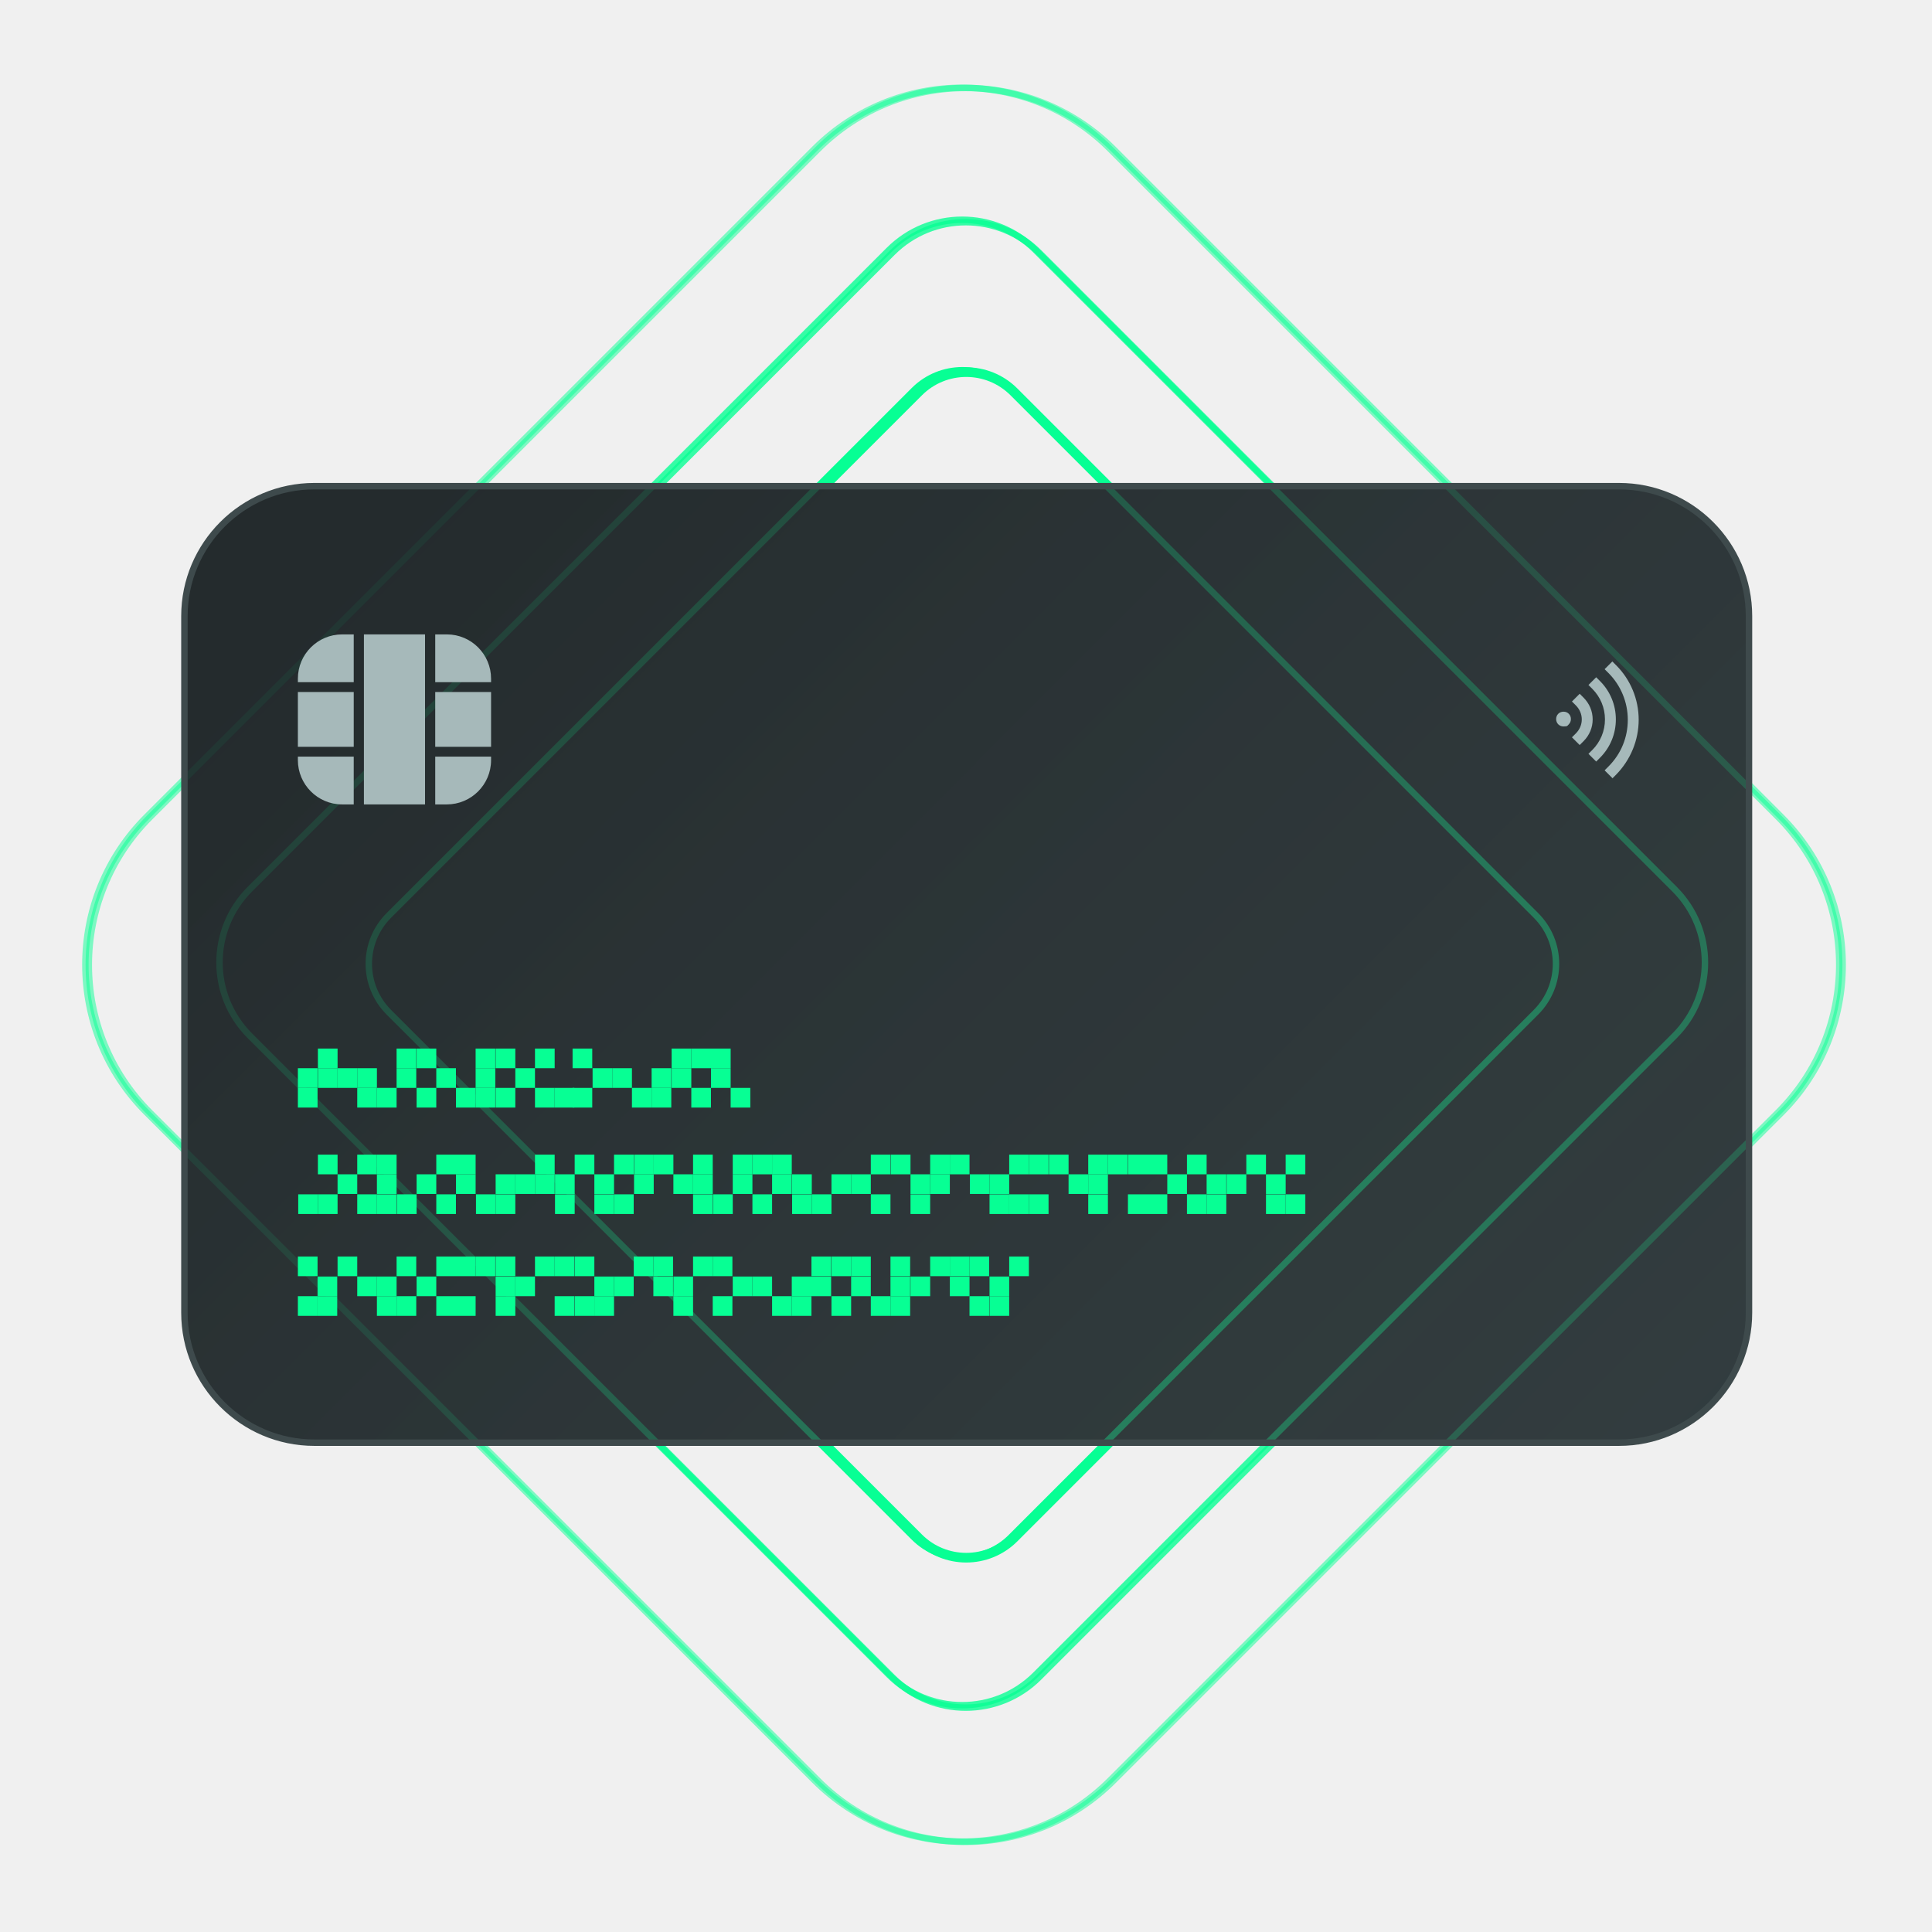
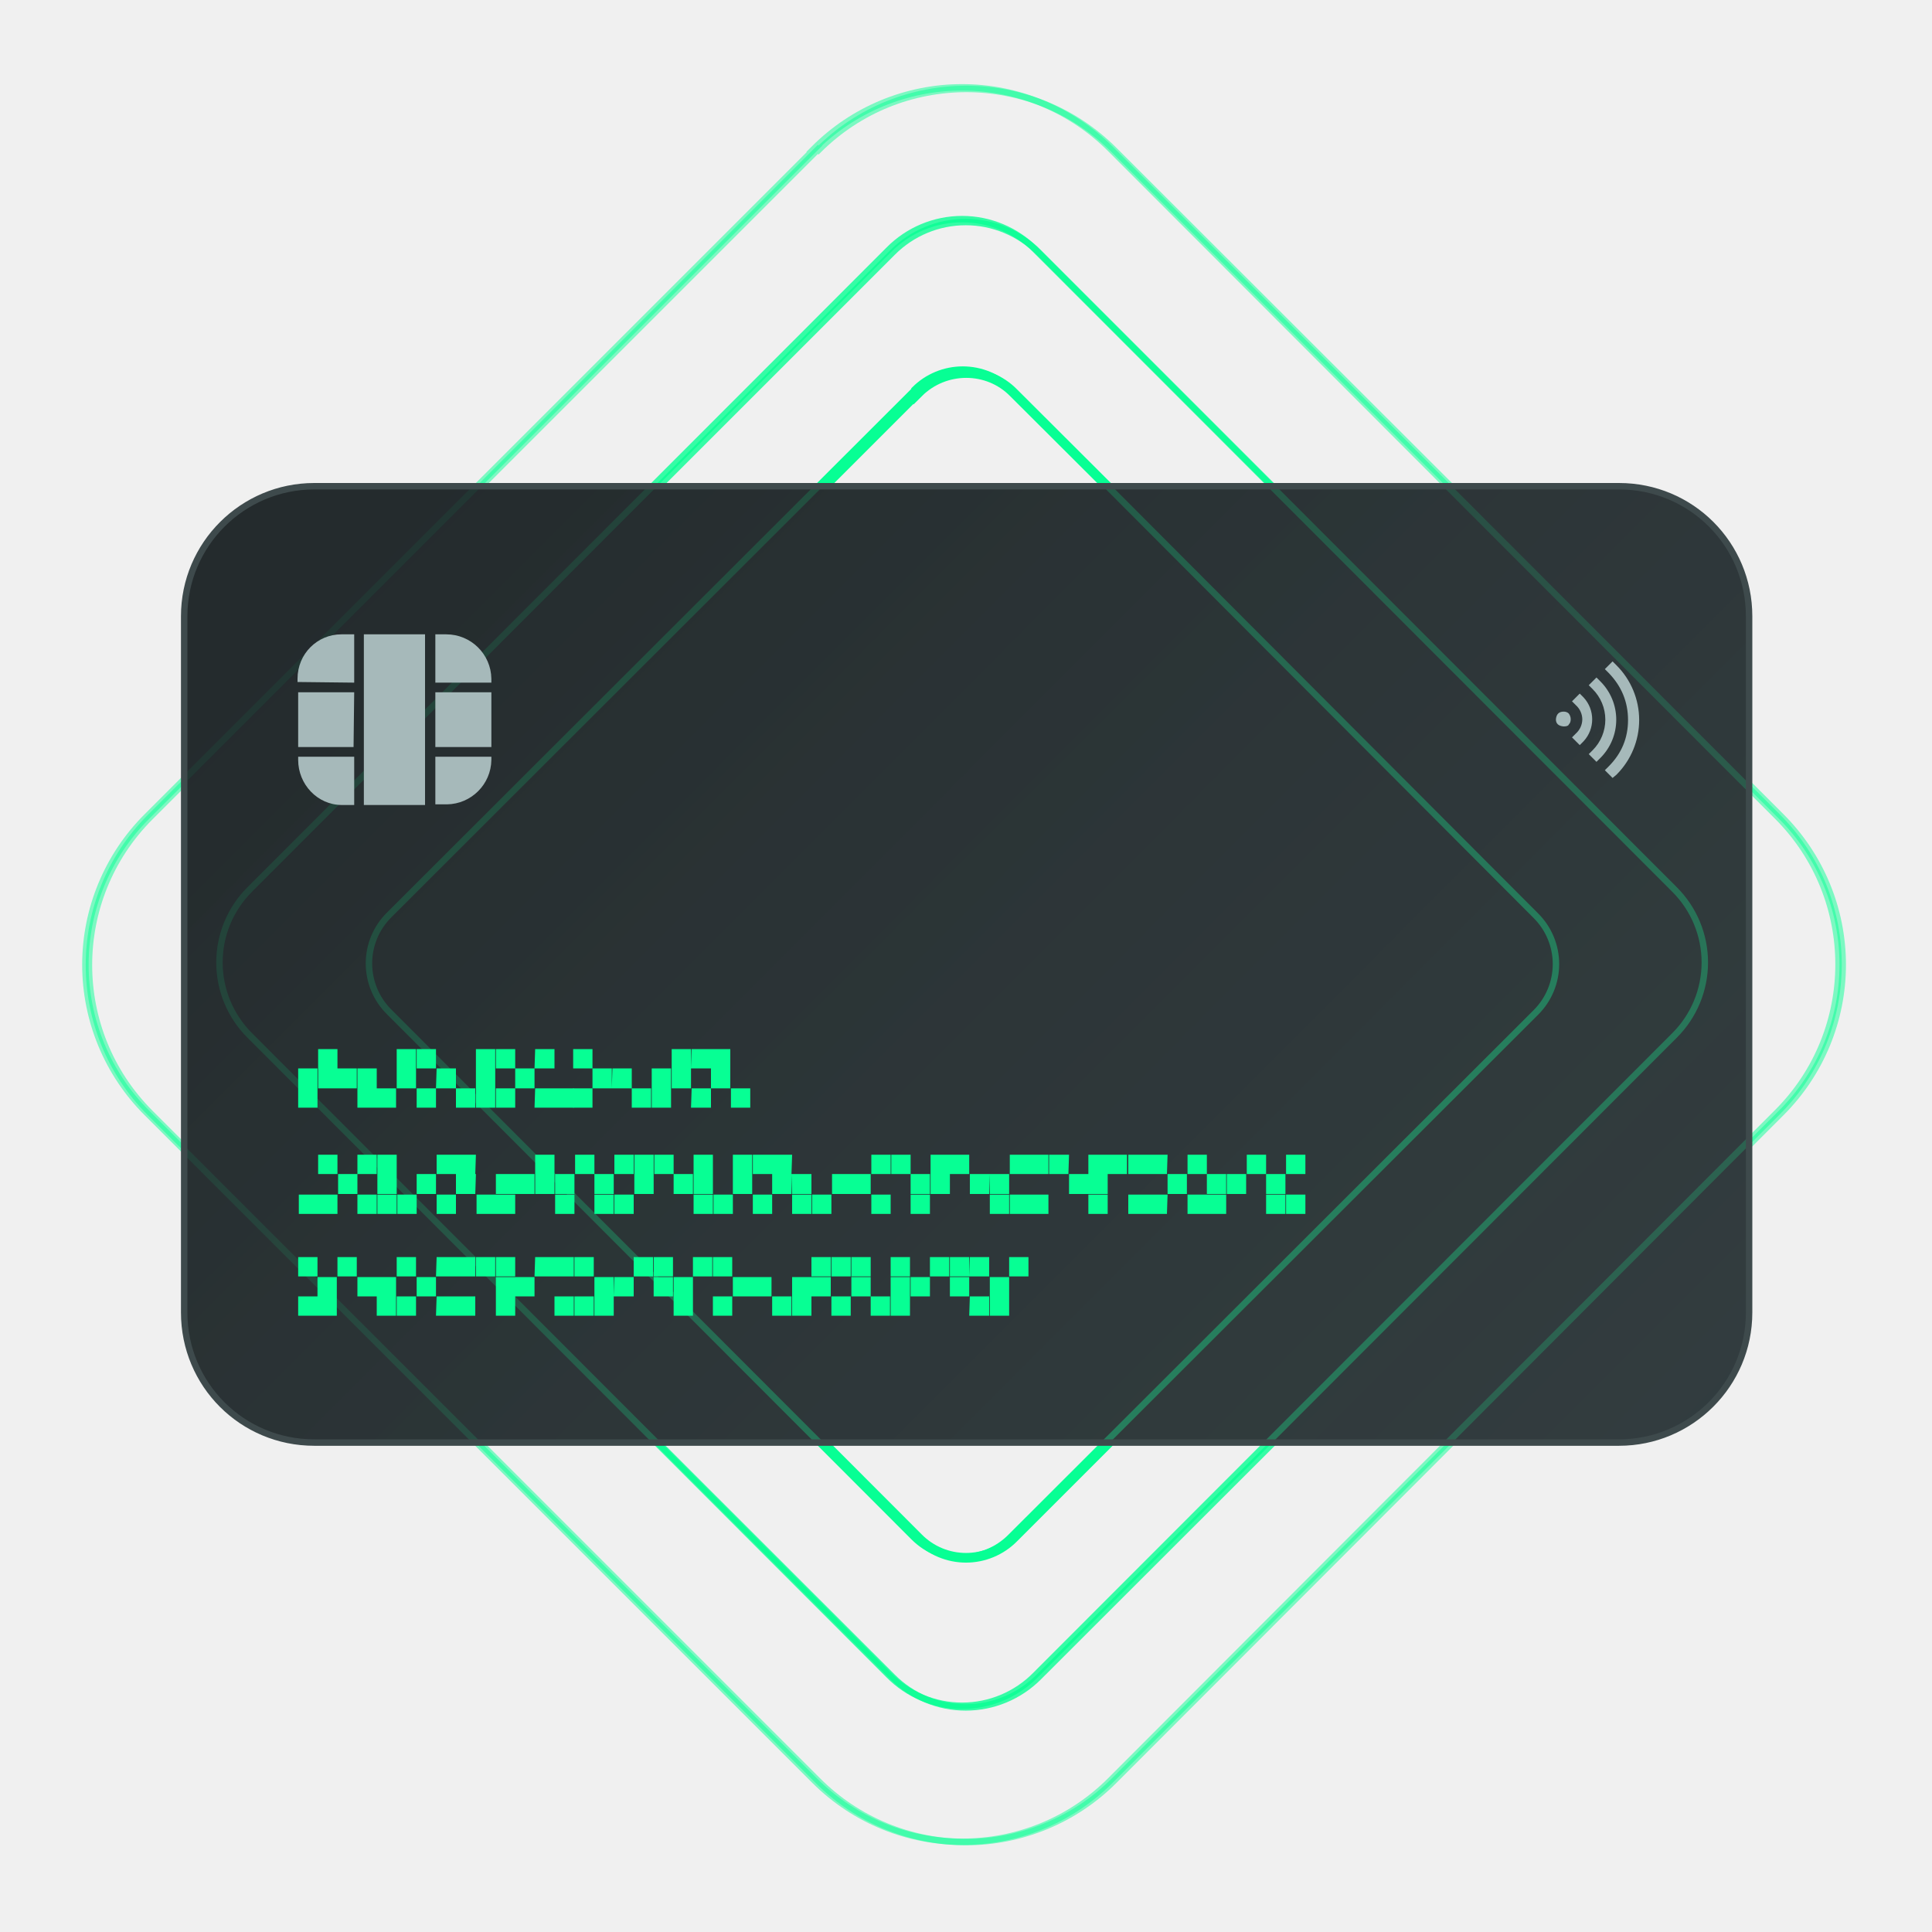
- <svg xmlns="http://www.w3.org/2000/svg" width="300" height="300" viewBox="0 0 300 300" fill="none">
-   <g clip-path="url(#clip0_29456_48603)">
-     <path opacity="0.5" d="M127.011 23.168L23.297 126.881C10.623 139.555 10.623 160.104 23.297 172.779L127.011 276.492C139.685 289.166 160.234 289.166 172.908 276.492L276.622 172.779C289.296 160.104 289.296 139.555 276.622 126.881L172.908 23.168C160.234 10.493 139.685 10.493 127.011 23.168Z" stroke="#07FF94" />
-     <path opacity="0.8" d="M138.582 39.213L39.342 138.452C33.059 144.736 33.059 154.924 39.342 161.208L138.582 260.447C144.865 266.731 155.054 266.731 161.338 260.447L260.577 161.208C266.861 154.924 266.861 144.736 260.577 138.452L161.338 39.213C155.054 32.929 144.865 32.929 138.582 39.213Z" stroke="#07FF94" />
-     <path d="M142.631 60.85L61.057 142.424C56.967 146.514 56.967 153.145 61.057 157.235L142.631 238.81C146.721 242.899 153.352 242.899 157.442 238.81L239.016 157.235C243.106 153.145 243.106 146.514 239.016 142.424L157.442 60.85C153.352 56.76 146.721 56.76 142.631 60.85Z" stroke="#07FF94" stroke-width="1.5" />
-     <path d="M251.345 75.491H48.818C37.691 75.491 28.636 84.546 28.636 95.673V203.836C28.636 214.964 37.691 224.018 48.818 224.018H251.4C262.527 224.018 271.582 214.964 271.582 203.836V95.673C271.582 84.546 262.527 75.491 251.4 75.491H251.345Z" fill="#242B2D" />
-     <path opacity="0.5" d="M126.477 23.133L22.764 126.846C10.09 139.52 10.09 160.069 22.764 172.744L126.477 276.457C139.152 289.131 159.701 289.131 172.375 276.457L276.088 172.744C288.763 160.069 288.763 139.52 276.088 126.846L172.375 23.133C159.701 10.459 139.152 10.459 126.477 23.133Z" stroke="#07FF94" />
-     <path opacity="0.8" d="M138.035 38.837L38.796 138.077C32.512 144.36 32.512 154.549 38.796 160.833L138.035 260.072C144.319 266.356 154.507 266.356 160.791 260.072L260.03 160.833C266.314 154.549 266.314 144.36 260.03 138.077L160.791 38.837C154.507 32.553 144.319 32.553 138.035 38.837Z" stroke="#07FF94" />
-     <path d="M141.921 60.606L60.385 142.142C56.231 146.296 56.231 153.031 60.385 157.184L141.921 238.72C146.075 242.874 152.809 242.874 156.963 238.72L238.499 157.184C242.653 153.031 242.653 146.296 238.499 142.142L156.963 60.606C152.809 56.453 146.075 56.453 141.921 60.606Z" stroke="#07FF94" />
-     <path d="M251.345 75.491H48.818C37.691 75.491 28.636 84.546 28.636 95.673V203.836C28.636 214.964 37.691 224.018 48.818 224.018H251.4C262.527 224.018 271.582 214.964 271.582 203.836V95.673C271.582 84.546 262.527 75.491 251.4 75.491H251.345Z" fill="url(#paint0_linear_29456_48603)" stroke="#3E4A4C" stroke-miterlimit="10" />
-     <path d="M76.254 107.455H67.582V115.964H76.254V107.455Z" fill="#A6B9BA" />
-     <path d="M67.582 105.927H76.254V105.382C76.254 101.618 73.2 98.509 69.382 98.509H67.582V105.927Z" fill="#A6B9BA" />
-     <path d="M54.927 107.455H46.255V115.964H54.927V107.455Z" fill="#A6B9BA" />
-     <path d="M66 98.509H56.509V124.909H66V98.509Z" fill="#A6B9BA" />
-     <path d="M67.582 117.491V124.909H69.382C73.145 124.909 76.254 121.855 76.254 118.036V117.491H67.582Z" fill="#A6B9BA" />
-     <path d="M54.927 117.491H46.255V118.036C46.255 121.8 49.309 124.909 53.127 124.909H54.927V117.491Z" fill="#A6B9BA" />
-     <path d="M54.927 105.927V98.509H53.127C49.364 98.509 46.255 101.564 46.255 105.382V105.927H54.927Z" fill="#A6B9BA" />
-     <path d="M250.364 120.818L249.164 119.618L249.764 119.018C251.727 117.054 252.764 114.491 252.764 111.764C252.764 109.036 251.673 106.418 249.764 104.509L249.164 103.909L250.364 102.709L250.964 103.309C253.2 105.545 254.454 108.6 254.454 111.764C254.454 114.927 253.2 117.982 250.964 120.273L250.364 120.873V120.818Z" fill="#A6B9BA" />
-     <path d="M243.6 110.836C243.382 110.618 243.109 110.509 242.782 110.509C242.127 110.509 241.636 111 241.636 111.654C241.636 112.309 242.127 112.8 242.782 112.8C243.436 112.8 243.382 112.691 243.6 112.473C243.818 112.254 243.927 111.982 243.927 111.654C243.927 111.327 243.818 111.054 243.6 110.836Z" fill="#A6B9BA" />
-     <path d="M247.855 118.254L246.655 117.054L247.255 116.454C248.509 115.2 249.218 113.509 249.218 111.709C249.218 109.909 248.509 108.218 247.255 106.964L246.655 106.364L247.855 105.164L248.455 105.764C250.036 107.345 250.909 109.473 250.909 111.709C250.909 113.945 250.036 116.073 248.455 117.654L247.855 118.254Z" fill="#A6B9BA" />
-     <path d="M245.291 115.691L244.091 114.491L244.691 113.891C245.291 113.291 245.618 112.527 245.618 111.709C245.618 110.891 245.291 110.127 244.691 109.527L244.091 108.927L245.291 107.727L245.891 108.327C246.818 109.255 247.309 110.455 247.309 111.709C247.309 112.964 246.818 114.164 245.891 115.091L245.291 115.691Z" fill="#A6B9BA" />
-     <path d="M61.582 179.291H58.527V182.346H61.582V179.291Z" fill="#07FF94" />
-     <path d="M70.8 179.291H67.746V182.346H70.8V179.291Z" fill="#07FF94" />
-     <path d="M73.855 179.291H70.8V182.346H73.855V179.291Z" fill="#07FF94" />
-     <path d="M92.291 179.291H89.236V182.346H92.291V179.291Z" fill="#07FF94" />
-     <path d="M101.509 179.291H98.455V182.346H101.509V179.291Z" fill="#07FF94" />
-     <path d="M104.564 179.291H101.509V182.346H104.564V179.291Z" fill="#07FF94" />
-     <path d="M110.673 179.291H107.618V182.346H110.673V179.291Z" fill="#07FF94" />
-     <path d="M116.836 179.291H113.782V182.346H116.836V179.291Z" fill="#07FF94" />
-     <path d="M122.945 179.291H119.891V182.346H122.945V179.291Z" fill="#07FF94" />
-     <path d="M138.273 179.291H135.218V182.346H138.273V179.291Z" fill="#07FF94" />
-     <path d="M141.382 179.291H138.327V182.346H141.382V179.291Z" fill="#07FF94" />
-     <path d="M147.491 179.291H144.436V182.346H147.491V179.291Z" fill="#07FF94" />
-     <path d="M150.546 179.291H147.491V182.346H150.546V179.291Z" fill="#07FF94" />
-     <path d="M159.764 179.291H156.709V182.346H159.764V179.291Z" fill="#07FF94" />
-     <path d="M162.818 179.291H159.764V182.346H162.818V179.291Z" fill="#07FF94" />
-     <path d="M165.927 179.291H162.873V182.346H165.927V179.291Z" fill="#07FF94" />
-     <path d="M172.036 179.291H168.982V182.346H172.036V179.291Z" fill="#07FF94" />
-     <path d="M175.091 179.291H172.036V182.346H175.091V179.291Z" fill="#07FF94" />
-     <path d="M178.2 179.291H175.146V182.346H178.2V179.291Z" fill="#07FF94" />
-     <path d="M181.254 179.291H178.2V182.346H181.254V179.291Z" fill="#07FF94" />
-     <path d="M187.364 179.291H184.309V182.346H187.364V179.291Z" fill="#07FF94" />
-     <path d="M196.582 179.291H193.527V182.346H196.582V179.291Z" fill="#07FF94" />
-     <path d="M202.691 179.291H199.636V182.346H202.691V179.291Z" fill="#07FF94" />
-     <path d="M55.473 182.345H52.418V185.4H55.473V182.345Z" fill="#07FF94" />
-     <path d="M52.418 179.291H49.364V182.346H52.418V179.291Z" fill="#07FF94" />
-     <path d="M61.582 182.345H58.527V185.4H61.582V182.345Z" fill="#07FF94" />
-     <path d="M67.746 182.345H64.691V185.4H67.746V182.345Z" fill="#07FF94" />
-     <path d="M64.691 185.455H61.636V188.509H64.691V185.455Z" fill="#07FF94" />
-     <path d="M58.527 185.455H55.473V188.509H58.527V185.455Z" fill="#07FF94" />
-     <path d="M58.527 179.291H55.473V182.346H58.527V179.291Z" fill="#07FF94" />
-     <path d="M73.855 182.345H70.8V185.4H73.855V182.345Z" fill="#07FF94" />
-     <path d="M80.018 182.345H76.964V185.4H80.018V182.345Z" fill="#07FF94" />
-     <path d="M83.073 182.345H80.018V185.4H83.073V182.345Z" fill="#07FF94" />
-     <path d="M86.127 182.345H83.073V185.4H86.127V182.345Z" fill="#07FF94" />
-     <path d="M86.127 179.291H83.073V182.346H86.127V179.291Z" fill="#07FF94" />
-     <path d="M89.236 182.345H86.182V185.4H89.236V182.345Z" fill="#07FF94" />
-     <path d="M95.345 182.345H92.291V185.4H95.345V182.345Z" fill="#07FF94" />
-     <path d="M101.509 182.345H98.455V185.4H101.509V182.345Z" fill="#07FF94" />
-     <path d="M119.891 185.455H116.836V188.509H119.891V185.455Z" fill="#07FF94" />
-     <path d="M119.891 179.291H116.836V182.346H119.891V179.291Z" fill="#07FF94" />
-     <path d="M107.618 182.345H104.564V185.4H107.618V182.345Z" fill="#07FF94" />
-     <path d="M110.673 182.345H107.618V185.4H110.673V182.345Z" fill="#07FF94" />
-     <path d="M116.836 182.345H113.782V185.4H116.836V182.345Z" fill="#07FF94" />
-     <path d="M122.945 182.345H119.891V185.4H122.945V182.345Z" fill="#07FF94" />
-     <path d="M126.055 182.345H123V185.4H126.055V182.345Z" fill="#07FF94" />
-     <path d="M132.164 182.345H129.109V185.4H132.164V182.345Z" fill="#07FF94" />
-     <path d="M135.218 182.345H132.164V185.4H135.218V182.345Z" fill="#07FF94" />
-     <path d="M144.436 182.345H141.382V185.4H144.436V182.345Z" fill="#07FF94" />
-     <path d="M147.491 182.345H144.436V185.4H147.491V182.345Z" fill="#07FF94" />
-     <path d="M153.655 182.345H150.6V185.4H153.655V182.345Z" fill="#07FF94" />
-     <path d="M156.709 182.345H153.655V185.4H156.709V182.345Z" fill="#07FF94" />
-     <path d="M168.982 182.345H165.927V185.4H168.982V182.345Z" fill="#07FF94" />
-     <path d="M172.036 182.345H168.982V185.4H172.036V182.345Z" fill="#07FF94" />
-     <path d="M184.309 182.345H181.255V185.4H184.309V182.345Z" fill="#07FF94" />
-     <path d="M190.418 182.345H187.364V185.4H190.418V182.345Z" fill="#07FF94" />
-     <path d="M193.527 182.345H190.473V185.4H193.527V182.345Z" fill="#07FF94" />
-     <path d="M199.636 182.345H196.582V185.4H199.636V182.345Z" fill="#07FF94" />
-     <path d="M49.364 185.455H46.309V188.509H49.364V185.455Z" fill="#07FF94" />
-     <path d="M52.418 185.455H49.364V188.509H52.418V185.455Z" fill="#07FF94" />
-     <path d="M61.582 185.455H58.527V188.509H61.582V185.455Z" fill="#07FF94" />
-     <path d="M70.8 185.455H67.746V188.509H70.8V185.455Z" fill="#07FF94" />
-     <path d="M76.964 185.455H73.909V188.509H76.964V185.455Z" fill="#07FF94" />
-     <path d="M80.018 185.455H76.964V188.509H80.018V185.455Z" fill="#07FF94" />
-     <path d="M89.236 185.455H86.182V188.509H89.236V185.455Z" fill="#07FF94" />
-     <path d="M95.345 185.455H92.291V188.509H95.345V185.455Z" fill="#07FF94" />
-     <path d="M98.4 185.455H95.346V188.509H98.4V185.455Z" fill="#07FF94" />
-     <path d="M98.4 179.291H95.346V182.346H98.4V179.291Z" fill="#07FF94" />
-     <path d="M110.673 185.455H107.618V188.509H110.673V185.455Z" fill="#07FF94" />
-     <path d="M113.782 185.455H110.727V188.509H113.782V185.455Z" fill="#07FF94" />
-     <path d="M126.055 185.455H123V188.509H126.055V185.455Z" fill="#07FF94" />
-     <path d="M129.109 185.455H126.055V188.509H129.109V185.455Z" fill="#07FF94" />
-     <path d="M138.273 185.455H135.218V188.509H138.273V185.455Z" fill="#07FF94" />
-     <path d="M144.436 185.455H141.382V188.509H144.436V185.455Z" fill="#07FF94" />
-     <path d="M156.709 185.455H153.655V188.509H156.709V185.455Z" fill="#07FF94" />
-     <path d="M162.818 185.455H159.764V188.509H162.818V185.455Z" fill="#07FF94" />
-     <path d="M159.764 185.455H156.709V188.509H159.764V185.455Z" fill="#07FF94" />
-     <path d="M172.036 185.455H168.982V188.509H172.036V185.455Z" fill="#07FF94" />
-     <path d="M178.2 185.455H175.146V188.509H178.2V185.455Z" fill="#07FF94" />
-     <path d="M181.254 185.455H178.2V188.509H181.254V185.455Z" fill="#07FF94" />
-     <path d="M187.364 185.455H184.309V188.509H187.364V185.455Z" fill="#07FF94" />
-     <path d="M190.418 185.455H187.364V188.509H190.418V185.455Z" fill="#07FF94" />
-     <path d="M199.636 185.455H196.582V188.509H199.636V185.455Z" fill="#07FF94" />
-     <path d="M202.691 185.455H199.636V188.509H202.691V185.455Z" fill="#07FF94" />
-     <path d="M156.709 198.164H159.764V195.109H156.709V198.164Z" fill="#07FF94" />
-     <path d="M147.491 198.164H150.546V195.109H147.491V198.164Z" fill="#07FF94" />
-     <path d="M144.436 198.164H147.491V195.109H144.436V198.164Z" fill="#07FF94" />
-     <path d="M138.273 198.164H141.327V195.109H138.273V198.164Z" fill="#07FF94" />
-     <path d="M132.164 198.164H135.218V195.109H132.164V198.164Z" fill="#07FF94" />
-     <path d="M126 198.164H129.055V195.109H126V198.164Z" fill="#07FF94" />
-     <path d="M110.673 198.164H113.727V195.109H110.673V198.164Z" fill="#07FF94" />
-     <path d="M107.618 198.164H110.673V195.109H107.618V198.164Z" fill="#07FF94" />
-     <path d="M101.455 198.164H104.509V195.109H101.455V198.164Z" fill="#07FF94" />
-     <path d="M98.4 198.164H101.455V195.109H98.4V198.164Z" fill="#07FF94" />
-     <path d="M89.236 198.164H92.291V195.109H89.236V198.164Z" fill="#07FF94" />
-     <path d="M86.127 198.164H89.182V195.109H86.127V198.164Z" fill="#07FF94" />
-     <path d="M83.073 198.164H86.127V195.109H83.073V198.164Z" fill="#07FF94" />
-     <path d="M76.964 198.164H80.018V195.109H76.964V198.164Z" fill="#07FF94" />
-     <path d="M73.855 198.164H76.909V195.109H73.855V198.164Z" fill="#07FF94" />
-     <path d="M70.8 198.164H73.855V195.109H70.8V198.164Z" fill="#07FF94" />
-     <path d="M67.746 198.164H70.8V195.109H67.746V198.164Z" fill="#07FF94" />
-     <path d="M61.582 198.164H64.636V195.109H61.582V198.164Z" fill="#07FF94" />
-     <path d="M52.418 198.164H55.473V195.109H52.418V198.164Z" fill="#07FF94" />
-     <path d="M46.255 198.164H49.309V195.109H46.255V198.164Z" fill="#07FF94" />
-     <path d="M153.655 201.273H156.709V198.218H153.655V201.273Z" fill="#07FF94" />
-     <path d="M147.491 201.273H150.546V198.218H147.491V201.273Z" fill="#07FF94" />
-     <path d="M129.109 204.327H132.164V201.273H129.109V204.327Z" fill="#07FF94" />
-     <path d="M129.109 198.164H132.164V195.109H129.109V198.164Z" fill="#07FF94" />
-     <path d="M141.382 201.273H144.436V198.218H141.382V201.273Z" fill="#07FF94" />
-     <path d="M138.273 201.273H141.327V198.218H138.273V201.273Z" fill="#07FF94" />
-     <path d="M132.164 201.273H135.218V198.218H132.164V201.273Z" fill="#07FF94" />
-     <path d="M126 201.273H129.055V198.218H126V201.273Z" fill="#07FF94" />
-     <path d="M122.945 201.273H126V198.218H122.945V201.273Z" fill="#07FF94" />
-     <path d="M116.836 201.273H119.891V198.218H116.836V201.273Z" fill="#07FF94" />
-     <path d="M113.782 201.273H116.836V198.218H113.782V201.273Z" fill="#07FF94" />
-     <path d="M104.564 201.273H107.618V198.218H104.564V201.273Z" fill="#07FF94" />
-     <path d="M101.455 201.273H104.509V198.218H101.455V201.273Z" fill="#07FF94" />
-     <path d="M95.346 201.273H98.4V198.218H95.346V201.273Z" fill="#07FF94" />
-     <path d="M92.291 201.273H95.345V198.218H92.291V201.273Z" fill="#07FF94" />
-     <path d="M80.018 201.273H83.073V198.218H80.018V201.273Z" fill="#07FF94" />
-     <path d="M76.964 201.273H80.018V198.218H76.964V201.273Z" fill="#07FF94" />
-     <path d="M64.691 201.273H67.746V198.218H64.691V201.273Z" fill="#07FF94" />
-     <path d="M58.527 201.273H61.582V198.218H58.527V201.273Z" fill="#07FF94" />
-     <path d="M55.473 201.273H58.527V198.218H55.473V201.273Z" fill="#07FF94" />
-     <path d="M49.309 201.273H52.364V198.218H49.309V201.273Z" fill="#07FF94" />
-     <path d="M153.655 204.327H156.709V201.273H153.655V204.327Z" fill="#07FF94" />
-     <path d="M150.545 204.327H153.6V201.273H150.545V204.327Z" fill="#07FF94" />
-     <path d="M150.545 198.164H153.6V195.109H150.545V198.164Z" fill="#07FF94" />
-     <path d="M138.273 204.327H141.327V201.273H138.273V204.327Z" fill="#07FF94" />
-     <path d="M135.218 204.327H138.273V201.273H135.218V204.327Z" fill="#07FF94" />
-     <path d="M122.945 204.327H126V201.273H122.945V204.327Z" fill="#07FF94" />
-     <path d="M119.891 204.327H122.945V201.273H119.891V204.327Z" fill="#07FF94" />
-     <path d="M110.673 204.327H113.727V201.273H110.673V204.327Z" fill="#07FF94" />
-     <path d="M104.564 204.327H107.618V201.273H104.564V204.327Z" fill="#07FF94" />
-     <path d="M92.291 204.327H95.345V201.273H92.291V204.327Z" fill="#07FF94" />
-     <path d="M86.127 204.327H89.182V201.273H86.127V204.327Z" fill="#07FF94" />
-     <path d="M89.236 204.327H92.291V201.273H89.236V204.327Z" fill="#07FF94" />
-     <path d="M76.964 204.327H80.018V201.273H76.964V204.327Z" fill="#07FF94" />
-     <path d="M70.8 204.327H73.855V201.273H70.8V204.327Z" fill="#07FF94" />
-     <path d="M67.746 204.327H70.8V201.273H67.746V204.327Z" fill="#07FF94" />
-     <path d="M61.582 204.327H64.636V201.273H61.582V204.327Z" fill="#07FF94" />
-     <path d="M58.527 204.327H61.582V201.273H58.527V204.327Z" fill="#07FF94" />
-     <path d="M49.309 204.327H52.364V201.273H49.309V204.327Z" fill="#07FF94" />
-     <path d="M46.255 204.327H49.309V201.273H46.255V204.327Z" fill="#07FF94" />
-     <path d="M73.855 165.873H76.909V162.818H73.855V165.873Z" fill="#07FF94" />
-     <path d="M64.691 165.873H67.746V162.818H64.691V165.873Z" fill="#07FF94" />
-     <path d="M61.582 165.873H64.636V162.818H61.582V165.873Z" fill="#07FF94" />
-     <path d="M80.018 168.927H83.073V165.873H80.018V168.927Z" fill="#07FF94" />
-     <path d="M83.073 165.873H86.127V162.818H83.073V165.873Z" fill="#07FF94" />
-     <path d="M73.855 168.927H76.909V165.873H73.855V168.927Z" fill="#07FF94" />
-     <path d="M67.746 168.927H70.8V165.873H67.746V168.927Z" fill="#07FF94" />
-     <path d="M70.8 171.982H73.855V168.927H70.8V171.982Z" fill="#07FF94" />
-     <path d="M76.964 171.982H80.018V168.927H76.964V171.982Z" fill="#07FF94" />
-     <path d="M76.964 165.873H80.018V162.818H76.964V165.873Z" fill="#07FF94" />
-     <path d="M61.582 168.927H64.636V165.873H61.582V168.927Z" fill="#07FF94" />
-     <path d="M55.473 168.927H58.527V165.873H55.473V168.927Z" fill="#07FF94" />
-     <path d="M52.418 168.927H55.473V165.873H52.418V168.927Z" fill="#07FF94" />
-     <path d="M49.364 168.927H52.418V165.873H49.364V168.927Z" fill="#07FF94" />
-     <path d="M49.364 165.873H52.418V162.818H49.364V165.873Z" fill="#07FF94" />
-     <path d="M46.255 168.927H49.309V165.873H46.255V168.927Z" fill="#07FF94" />
-     <path d="M86.127 171.982H89.182V168.927H86.127V171.982Z" fill="#07FF94" />
-     <path d="M83.073 171.982H86.127V168.927H83.073V171.982Z" fill="#07FF94" />
-     <path d="M73.855 171.982H76.909V168.927H73.855V171.982Z" fill="#07FF94" />
-     <path d="M64.691 171.982H67.746V168.927H64.691V171.982Z" fill="#07FF94" />
-     <path d="M58.527 171.982H61.582V168.927H58.527V171.982Z" fill="#07FF94" />
-     <path d="M55.473 171.982H58.527V168.927H55.473V171.982Z" fill="#07FF94" />
-     <path d="M46.255 171.982H49.309V168.927H46.255V171.982Z" fill="#07FF94" />
-     <path d="M110.4 165.873H113.455V162.818H110.4V165.873Z" fill="#07FF94" />
-     <path d="M104.291 165.873H107.345V162.818H104.291V165.873Z" fill="#07FF94" />
-     <path d="M88.909 165.873H91.964V162.818H88.909V165.873Z" fill="#07FF94" />
-     <path d="M107.345 171.982H110.4V168.927H107.345V171.982Z" fill="#07FF94" />
-     <path d="M107.345 165.873H110.4V162.818H107.345V165.873Z" fill="#07FF94" />
-     <path d="M110.4 168.927H113.455V165.873H110.4V168.927Z" fill="#07FF94" />
-     <path d="M104.291 168.927H107.345V165.873H104.291V168.927Z" fill="#07FF94" />
-     <path d="M101.182 168.927H104.236V165.873H101.182V168.927Z" fill="#07FF94" />
-     <path d="M95.073 168.927H98.127V165.873H95.073V168.927Z" fill="#07FF94" />
-     <path d="M92.018 168.927H95.073V165.873H92.018V168.927Z" fill="#07FF94" />
-     <path d="M113.455 171.982H116.509V168.927H113.455V171.982Z" fill="#07FF94" />
-     <path d="M101.182 171.982H104.236V168.927H101.182V171.982Z" fill="#07FF94" />
-     <path d="M98.127 171.982H101.182V168.927H98.127V171.982Z" fill="#07FF94" />
-     <path d="M88.909 171.982H91.964V168.927H88.909V171.982Z" fill="#07FF94" />
+ <svg xmlns="http://www.w3.org/2000/svg" width="300" height="300" fill="none" viewBox="0 0 300 300">
+   <g clip-path="url(#nym_zero-knowledge_clip0_29456_48603)">
+     <path stroke="#07FF94" d="M127 23.2 23.3 126.9a32.5 32.5 0 0 0 0 45.9L127 276.5a32.5 32.5 0 0 0 46 0l103.6-103.7a32.5 32.5 0 0 0 0-46L173 23.3a32.5 32.5 0 0 0-45.9 0Z" opacity=".5" />
+     <path stroke="#07FF94" d="m138.6 39.2-99.3 99.3a16 16 0 0 0 0 22.7l99.3 99.2a16 16 0 0 0 22.7 0l99.3-99.2a16 16 0 0 0 0-22.7l-99.3-99.3a16 16 0 0 0-22.7 0Z" opacity=".8" />
+     <path stroke="#07FF94" stroke-width="1.5" d="m142.6 60.9-81.5 81.5a10.4 10.4 0 0 0 0 14.8l81.5 81.6a10.4 10.4 0 0 0 14.8 0l81.6-81.6c4.1-4 4.1-10.7 0-14.8L157.4 61c-4-4.1-10.7-4.1-14.8 0Z" />
+     <path fill="#242B2D" d="M251.3 75.5H48.8c-11.1 0-20.2 9-20.2 20.2v108.1c0 11.2 9 20.2 20.2 20.2h202.6c11.1 0 20.2-9 20.2-20.2V95.7c0-11.2-9-20.2-20.2-20.2" />
+     <path stroke="#07FF94" d="M126.5 23.1 22.8 126.8a32.5 32.5 0 0 0 0 46l103.7 103.7a32.5 32.5 0 0 0 45.9 0L276 172.7a32.5 32.5 0 0 0 0-45.9L172.4 23.1a32.5 32.5 0 0 0-46 0Z" opacity=".5" />
+     <path stroke="#07FF94" d="m138 38.8-99.2 99.3a16 16 0 0 0 0 22.7l99.2 99.3a16 16 0 0 0 22.8 0l99.2-99.3a16 16 0 0 0 0-22.7l-99.2-99.3a16 16 0 0 0-22.8 0Z" opacity=".8" />
+     <path stroke="#07FF94" d="m142 60.6-81.6 81.5a10.6 10.6 0 0 0 0 15l81.5 81.6a10.6 10.6 0 0 0 15 0l81.6-81.5a10.6 10.6 0 0 0 0-15L157 60.5a10.6 10.6 0 0 0-15 0Z" />
+     <path fill="url(#nym_zero-knowledge_paint0_linear_29456_48603)" stroke="#3E4A4C" stroke-miterlimit="10" d="M251.3 75.5H48.8c-11.1 0-20.2 9-20.2 20.2v108.1c0 11.2 9 20.2 20.2 20.2h202.6c11.1 0 20.2-9 20.2-20.2V95.7c0-11.2-9-20.2-20.2-20.2Z" />
+     <path fill="#A6B9BA" d="M76.3 107.5h-8.7v8.5h8.7zm-8.7-1.5h8.7v-.6a7 7 0 0 0-7-6.9h-1.7zM55 107.5h-8.7v8.5h8.6zm11-9h-9.5V125H66zm1.6 19v7.4h1.8a7 7 0 0 0 6.9-6.9v-.5zm-12.6 0h-8.7v.5c0 3.8 3 7 6.8 7H55zm0-11.5v-7.5h-2c-3.7 0-6.8 3-6.8 6.9v.5zm195.4 14.8-1.2-1.2.6-.6q3-3 3-7.2t-3-7.3l-.6-.6 1.2-1.2.6.6a12 12 0 0 1 0 17zm-6.8-10q-.3-.3-.8-.3-1.1 0-1.2 1.2 0 1 1.2 1.1.7 0 .8-.3.3-.3.3-.8t-.3-.9" />
+     <path fill="#A6B9BA" d="m247.9 118.3-1.2-1.2.6-.6a6.7 6.7 0 0 0 0-9.5l-.6-.6 1.2-1.2.6.6a8.4 8.4 0 0 1 0 11.9z" />
+     <path fill="#A6B9BA" d="m245.3 115.7-1.2-1.2.6-.6a3 3 0 0 0 1-2.2 3 3 0 0 0-1-2.2l-.6-.6 1.2-1.2.6.6a5 5 0 0 1 0 6.8z" />
+     <path fill="#07FF94" d="M61.6 179.3h-3v3h3zm9.2 0h-3v3h3zm3.1 0h-3.1v3h3zm18.4 0h-3v3h3zm9.2 0h-3v3h3zm3.1 0h-3v3h3zm6.1 0h-3v3h3zm6.1 0h-3v3h3zm6.2 0h-3.1v3h3zm15.3 0h-3v3h3zm3.1 0h-3v3h3zm6.1 0h-3v3h3zm3 0h-3v3h3zm9.3 0h-3v3h3zm3 0h-3v3h3zm3.2 0h-3.1v3h3zm6 0h-3v3h3zm3 0h-3v3h3zm3.2 0h-3v3h3zm3.1 0h-3.1v3h3zm6.1 0h-3v3h3zm9.2 0h-3v3h3zm6.1 0h-3v3h3zm-147.2 3h-3v3.1h3zm-3.1-3h-3v3h3zm9.2 3h-3v3.1h3zm6.1 0h-3v3.1h3zm-3 3.2h-3v3h3zm-6.2 0h-3v3h3zm0-6.2h-3v3h3zm15.4 3h-3.1v3.1h3zm6.1 0h-3v3.1h3zm3 0h-3v3.1h3zm3.1 0h-3v3.1h3zm0-3h-3v3h3zm3.1 3h-3v3.1h3zm6.1 0h-3v3.1h3zm6.2 0h-3v3.1h3zm18.4 3.2h-3v3h3zm0-6.2h-3v3h3zm-12.3 3h-3v3.1h3zm3.1 0h-3v3.1h3zm6.1 0h-3v3.1h3zm6.2 0h-3.1v3.1h3zm3 0h-3v3.1h3zm6.2 0h-3v3.1h3zm3 0h-3v3.1h3zm9.2 0h-3v3.1h3zm3.1 0h-3v3.1h3zm6.2 0h-3.1v3.1h3zm3 0h-3v3.1h3zm12.3 0h-3v3.1h3zm3 0h-3v3.1h3zm12.3 0h-3v3.1h3zm6.1 0h-3v3.1h3zm3.1 0h-3v3.1h3zm6.1 0h-3v3.1h3zm-150.2 3.2h-3v3h3zm3 0h-3v3h3zm9.2 0h-3v3h3zm9.2 0h-3v3h3zm6.2 0h-3v3h3zm3 0h-3v3h3zm9.2 0h-3v3h3zm6.1 0h-3v3h3zm3.1 0h-3v3h3zm0-6.2h-3v3h3zm12.3 6.2h-3v3h3zm3.1 0h-3v3h3zm12.2 0h-3v3h3zm3.1 0h-3v3h3zm9.2 0h-3v3h3zm6.1 0h-3v3h3zm12.3 0h-3v3h3zm6.1 0h-3v3h3zm-3 0h-3v3h3zm12.2 0h-3v3h3zm6.2 0h-3v3h3zm3.1 0h-3.1v3h3zm6.1 0h-3v3h3zm3 0h-3v3h3zm9.2 0h-3v3h3zm3.1 0h-3v3h3zm-46 12.7h3v-3h-3zm-9.2 0h3v-3h-3zm-3.1 0h3v-3h-3zm-6.1 0h3v-3h-3zm-6.1 0h3v-3h-3zm-6.2 0h3v-3h-3zm-15.3 0h3v-3h-3zm-3.1 0h3v-3h-3zm-6.1 0h3v-3h-3zm-3.1 0h3v-3h-3zm-9.2 0h3v-3h-3zm-3.1 0h3v-3h-3zm-3.1 0h3.1v-3h-3zm-6 0h3v-3h-3zm-3.1 0h3v-3h-3zm-3.1 0h3v-3h-3zm-3.1 0h3.1v-3h-3zm-6.1 0h3v-3h-3zm-9.2 0h3v-3h-3zm-6.1 0h3v-3h-3zm107.4 3.1h3v-3h-3zm-6.2 0h3v-3h-3zm-18.4 3h3v-3h-3zm0-6.1h3v-3h-3zm12.3 3.1h3v-3h-3zm-3.1 0h3v-3h-3zm-6.1 0h3v-3h-3zm-6.2 0h3v-3h-3zm-3 0h3v-3h-3zm-6.2 0h3v-3h-3zm-3 0h3v-3h-3zm-9.2 0h3v-3h-3zm-3.1 0h3v-3h-3zm-6.2 0h3.1v-3h-3zm-3 0h3v-3h-3zm-12.3 0h3v-3h-3zm-3 0h3v-3h-3zm-12.3 0h3v-3h-3zm-6.2 0h3v-3h-3zm-3 0h3v-3h-3zm-6.2 0h3v-3h-3zm104.4 3h3v-3h-3zm-3.2 0h3.1v-3h-3zm0-6.1h3.1v-3h-3zm-12.2 6.1h3v-3h-3zm-3.1 0h3v-3h-3zm-12.2 0h3v-3h-3zm-3.1 0h3v-3h-3zm-9.2 0h3v-3h-3zm-6.1 0h3v-3h-3zm-12.3 0h3v-3h-3zm-6.2 0h3v-3h-3zm3.1 0h3v-3h-3zm-12.2 0h3v-3h-3zm-6.2 0h3v-3h-3zm-3.1 0h3.1v-3h-3zm-6.1 0h3v-3h-3zm-3.1 0h3v-3h-3zm-9.2 0h3v-3h-3zm-3 0h3v-3h-3zm27.6-38.4h3v-3h-3zm-9.2 0h3v-3h-3zm-3.1 0h3v-3h-3zM80 169h3v-3.1h-3zm3-3.1h3.1v-3h-3zm-9.1 3.1h3v-3.1h-3zm-6.2 0h3.1v-3.1h-3zm3.1 3h3v-3h-3zm6.2 0h3v-3h-3zm0-6.1h3v-3h-3zM61.6 169h3v-3.1h-3zm-6.1 0h3v-3.1h-3zm-3.1 0h3v-3.1h-3zm-3 0h3v-3.1h-3zm0-3.1h3v-3h-3zm-3.1 3.1h3v-3.1h-3zm39.8 3h3v-3h-3zm-3.1 0h3.1v-3h-3zm-9.1 0h3v-3h-3zm-9.2 0h3v-3h-3zm-6.2 0h3v-3h-3zm-3 0h3v-3h-3zm-9.2 0h3v-3h-3zm64.1-6.1h3v-3h-3zm-6.1 0h3v-3h-3zm-15.3 0h3v-3h-3zm18.3 6.1h3.1v-3h-3zm0-6.1h3.1v-3h-3zm3.1 3.1h3v-3.1h-3zm-6.1 0h3v-3.1h-3zm-3.1 0h3v-3.1h-3zm-6.2 0h3.1v-3.1h-3zm-3 0h3v-3.1h-3zm21.5 3h3v-3h-3zm-12.3 0h3v-3h-3zm-3.1 0h3v-3h-3z" />
+     <path fill="#07FF94" d="M89 172h3v-3h-3z" />
  </g>
  <defs>
-     <linearGradient id="paint0_linear_29456_48603" x1="73.691" y1="73.418" x2="465.764" y2="464.946" gradientUnits="userSpaceOnUse">
-       <stop stop-color="#242B2D" stop-opacity="0.9" />
-       <stop offset="1" stop-color="#5A6E72" stop-opacity="0.2" />
+     <linearGradient id="nym_zero-knowledge_paint0_linear_29456_48603" x1="73.7" x2="465.8" y1="73.4" y2="464.9" gradientUnits="userSpaceOnUse">
+       <stop stop-color="#242B2D" stop-opacity=".9" />
+       <stop offset="1" stop-color="#5A6E72" stop-opacity=".2" />
    </linearGradient>
-     <clipPath id="clip0_29456_48603">
-       <rect width="300" height="300" fill="white" />
+     <clipPath id="nym_zero-knowledge_clip0_29456_48603">
+       <path fill="#fff" d="M0 0h300v300H0z" />
    </clipPath>
  </defs>
</svg>
